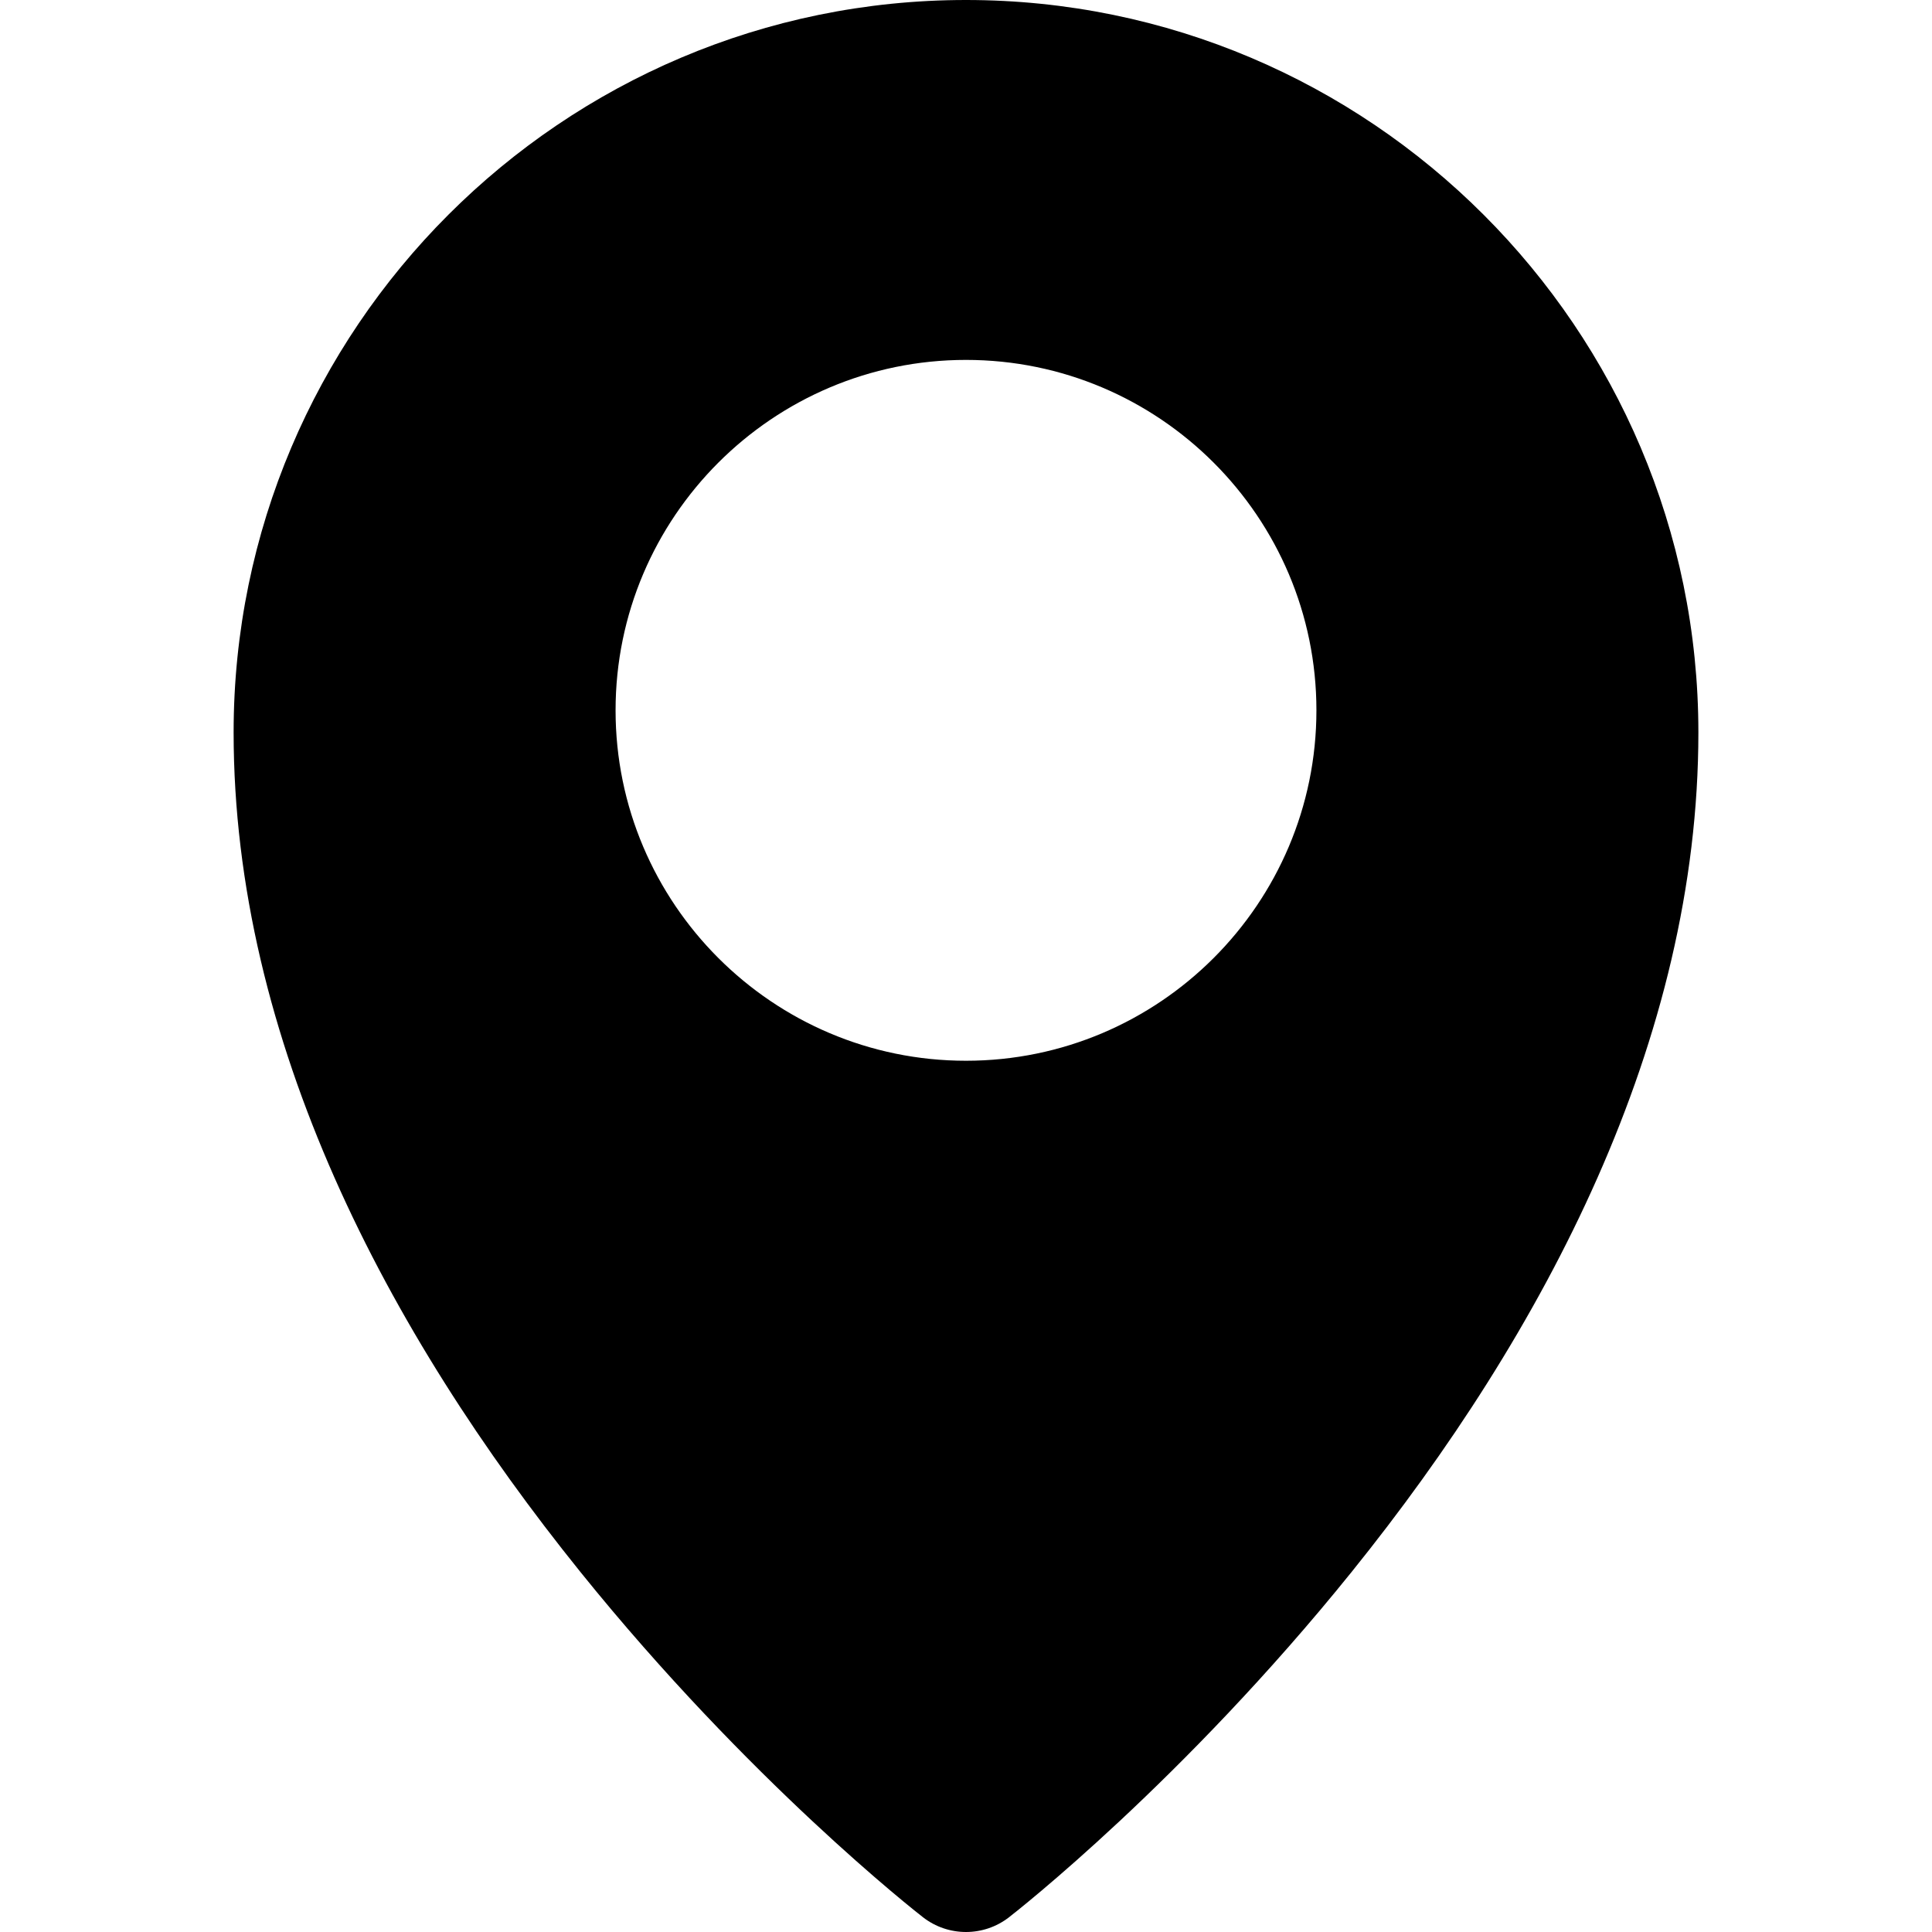
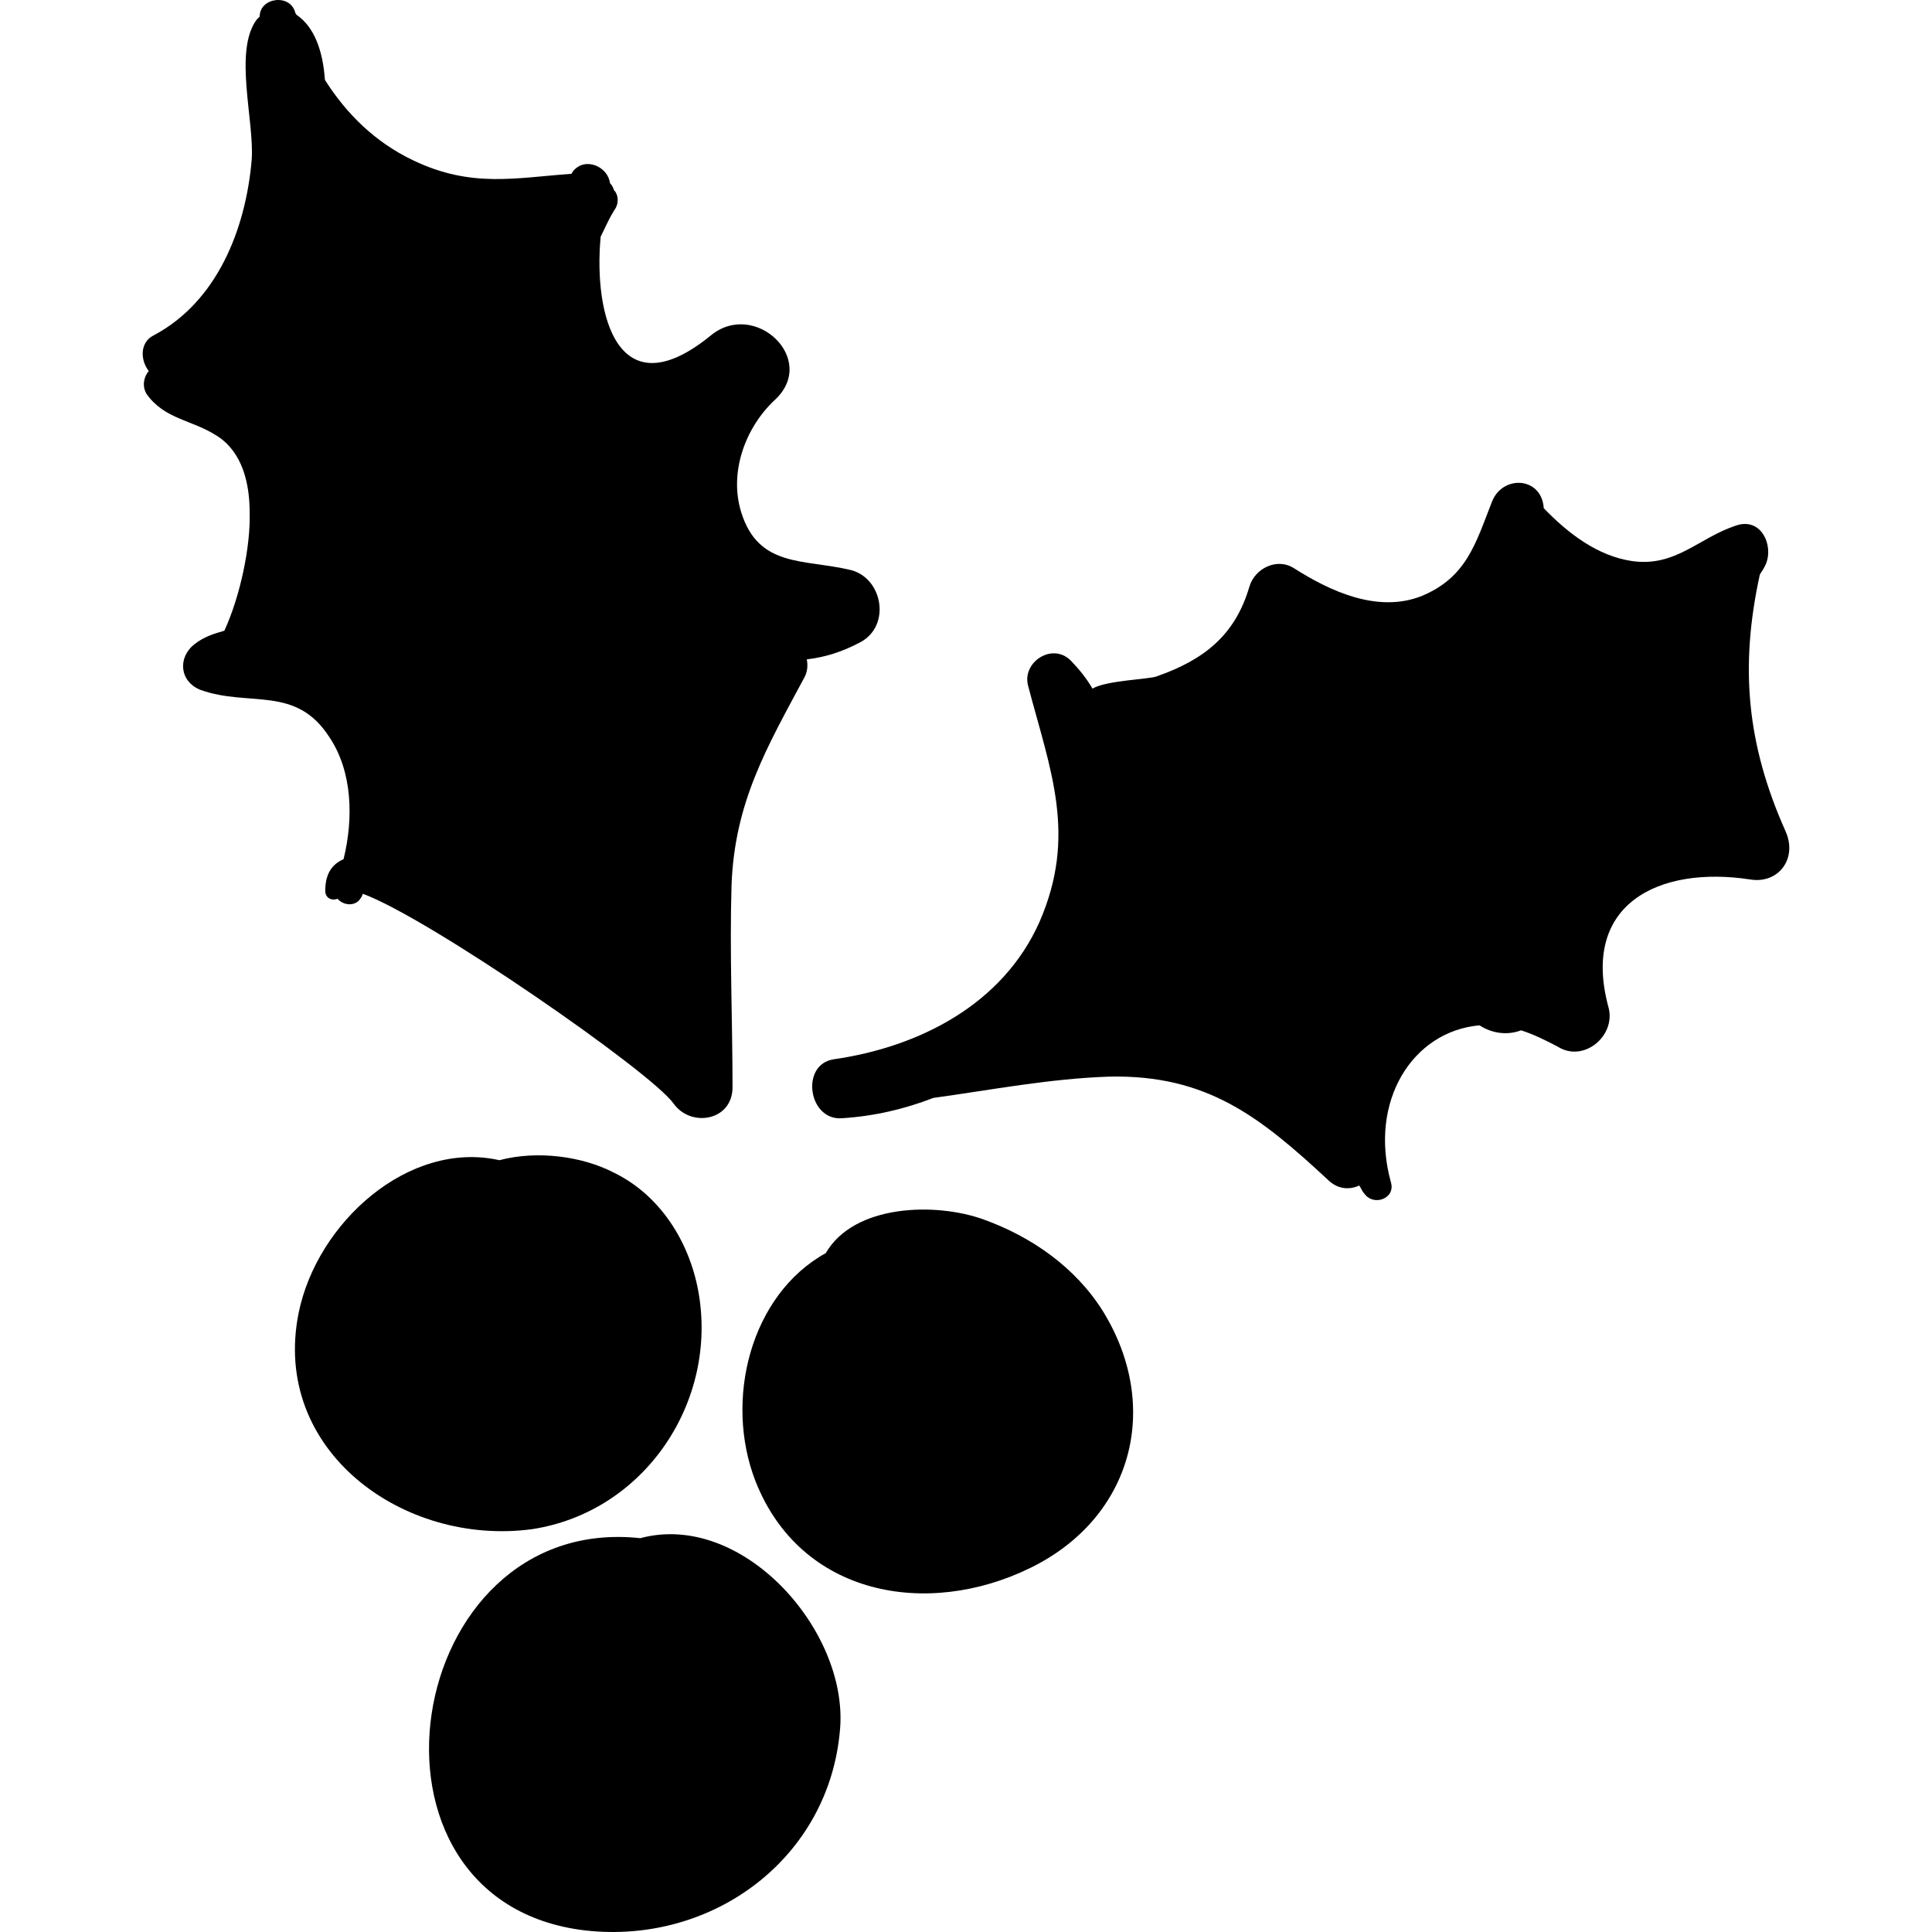
- <svg xmlns="http://www.w3.org/2000/svg" version="1.1" id="Layer_1" x="0px" y="0px" viewBox="0 0 457.01 457.01" style="enable-background:new 0 0 457.01 457.01;" xml:space="preserve">
+ <svg xmlns="http://www.w3.org/2000/svg" version="1.1" id="Capa_1" x="0px" y="0px" width="580.16px" height="580.159px" viewBox="0 0 580.16 580.159" style="enable-background:new 0 0 580.16 580.159;" xml:space="preserve">
  <g>
    <g>
-       <path d="M228.504,0C132.978,0,55.262,77.716,55.262,173.242c0,72.851,36.307,141.856,82.001,198.566    c39.92,49.544,79.411,80.427,81.072,81.717c2.992,2.324,6.581,3.485,10.17,3.485c3.589,0,7.178-1.161,10.17-3.485    c1.661-1.29,41.152-32.173,81.072-81.717c45.716-56.737,82.001-125.737,82.001-198.566C401.747,77.716,324.031,0,228.504,0z     M228.504,250.918c-45.706,0-82.891-37.185-82.891-82.891c0-45.707,37.185-82.892,82.891-82.892s82.892,37.185,82.892,82.892    C311.396,213.733,274.211,250.918,228.504,250.918z" />
+       <path d="M255.571,171.196c-14.1-3.4-27.8-0.6-33-17.4c-3.7-11.9,1.2-25.4,10.1-33.7c13.2-12.2-6.1-30.3-19.3-19.3    c-27.8,22.6-35.2-6.1-33-29.7c1.2-2.4,2.4-5.2,3.7-7.3l0,0c0.3-0.6,0.6-0.9,0.9-1.5c0.9-1.8,0.6-4-0.6-5.2    c-0.3-0.9-0.6-1.5-1.2-2.1c-0.6-4.9-7.3-8-11-3.7c-0.3,0.3-0.3,0.6-0.6,0.9c-16.8,1.2-30,4.3-47.4-4    c-11.6-5.5-20.2-14.1-26.6-24.2c-0.6-8.6-3.1-15.9-8.6-19.6c0-0.3-0.3-0.3-0.3-0.6c-1.5-5.8-10.7-4.6-10.7,1.2    c-0.3,0.3-0.6,0.6-0.9,0.9c-7,9.5-0.6,30.6-1.5,42.2c-1.8,20.8-10.4,42.5-29.4,52.6c-4.3,2.1-4,7.6-1.5,10.7    c-1.5,1.8-2.1,4.6-0.6,7c5.5,7.6,13.5,7.6,21.1,12.5c7.7,4.9,9.8,14.4,9.8,23c0.3,10.1-2.8,25.1-7.6,35.5c-3.1,0.9-6.1,1.8-8.9,4    c-5.2,4-4.6,11.3,1.8,13.8c14.7,5.2,28.5-1.5,38.6,14.1c7,10.4,7.3,24.5,4.3,36.7c-3.4,1.5-5.5,4.3-5.5,9.5c0,2.1,1.8,3.1,3.7,2.4    c1.8,2.1,5.5,2.4,7-0.3c0.3-0.3,0.3-0.6,0.6-1.2c19.9,7.3,86.6,53.5,93.3,63c5.2,7.299,17.7,5.199,17.7-4.9    c0-20.199-0.9-40.4-0.3-60.6c0.9-25.1,10.7-41.6,22-62.7c0.9-1.8,0.9-3.7,0.6-5.2c5.2-0.6,10.4-2.1,16.2-5.2    C267.571,187.796,265.071,173.696,255.571,171.196z" />
+       <path d="M536.17,249.596c-11.6-26-13.8-49.3-7.699-77.1c0.6-0.9,1.199-1.8,1.8-3.1c2.399-5.8-1.5-14.1-8.9-11.6    c-11.3,3.7-18.1,12.5-31.2,10.7c-10.399-1.5-19.3-8.3-26.6-15.9c-0.6-9.5-12.5-10.1-15.6-1.8c-4.9,12.5-7.601,22.6-21.101,28.2    c-13.2,5.2-27.5-1.5-38.2-8.3c-5.2-3.4-11.899,0-13.5,5.5c-4.3,14.7-13.8,22-27.8,26.9c-2.1,0.9-15.3,1.2-19.3,3.7    c-1.8-3.1-4-5.8-6.4-8.3c-5.5-5.8-15,0.3-12.899,7.6c6.7,25.4,14.7,44.7,3.399,70.7c-11,24.799-36.099,37.6-61.799,41.299    c-10.1,1.5-7.7,18.4,2.4,17.701c9.8-0.602,19-2.801,27.5-6.102c17.399-2.398,34.899-5.799,52.899-6.398    c29.4-0.602,45.301,12.199,65.5,30.898c3.101,3.102,6.7,3.102,9.5,1.801c0.601,0.9,0.9,1.801,1.5,2.4c2.801,4,9.5,1.5,8-3.4    c-6.699-24.199,6.4-45.301,26.601-47.1c3.7,2.4,8.3,3.1,12.5,1.5c3.7,1.199,7,2.799,11,4.9c7.7,4.898,17.399-3.102,15.3-11.602    c-8.6-31.199,15-42.799,42.5-38.599C534.071,265.496,539.871,257.796,536.17,249.596z" />
+       <path d="M209.671,387.596c-2.8-15-11.6-28.799-25.4-35.5c-9.5-4.9-23-6.699-34.3-3.699c-27.2-6.1-54.8,18.699-60.3,45.9    c-8.3,41.299,31.5,70.1,70.1,64.898C193.771,453.996,215.771,420.596,209.671,387.596z" />
+       <path d="M331.17,393.695c-8.3-13.199-21.399-22.299-35.8-27.5c-14.399-5.199-38.899-4.6-47.399,10.102    c-22.6,12.5-30.6,44.1-21.1,68.5c13.5,34.299,51.4,41.299,82.6,26C340.071,455.797,348.971,422.496,331.17,393.695z" />
+       <path d="M192.271,461.896c-71.6-7.701-90,109.199-16.5,117.799c38.2,4.301,73.4-21.699,76.5-60.6    C254.671,489.496,222.871,453.695,192.271,461.896z" />
    </g>
  </g>
  <g>
</g>
  <g>
</g>
  <g>
</g>
  <g>
</g>
  <g>
</g>
  <g>
</g>
  <g>
</g>
  <g>
</g>
  <g>
</g>
  <g>
</g>
  <g>
</g>
  <g>
</g>
  <g>
</g>
  <g>
</g>
  <g>
</g>
</svg>
